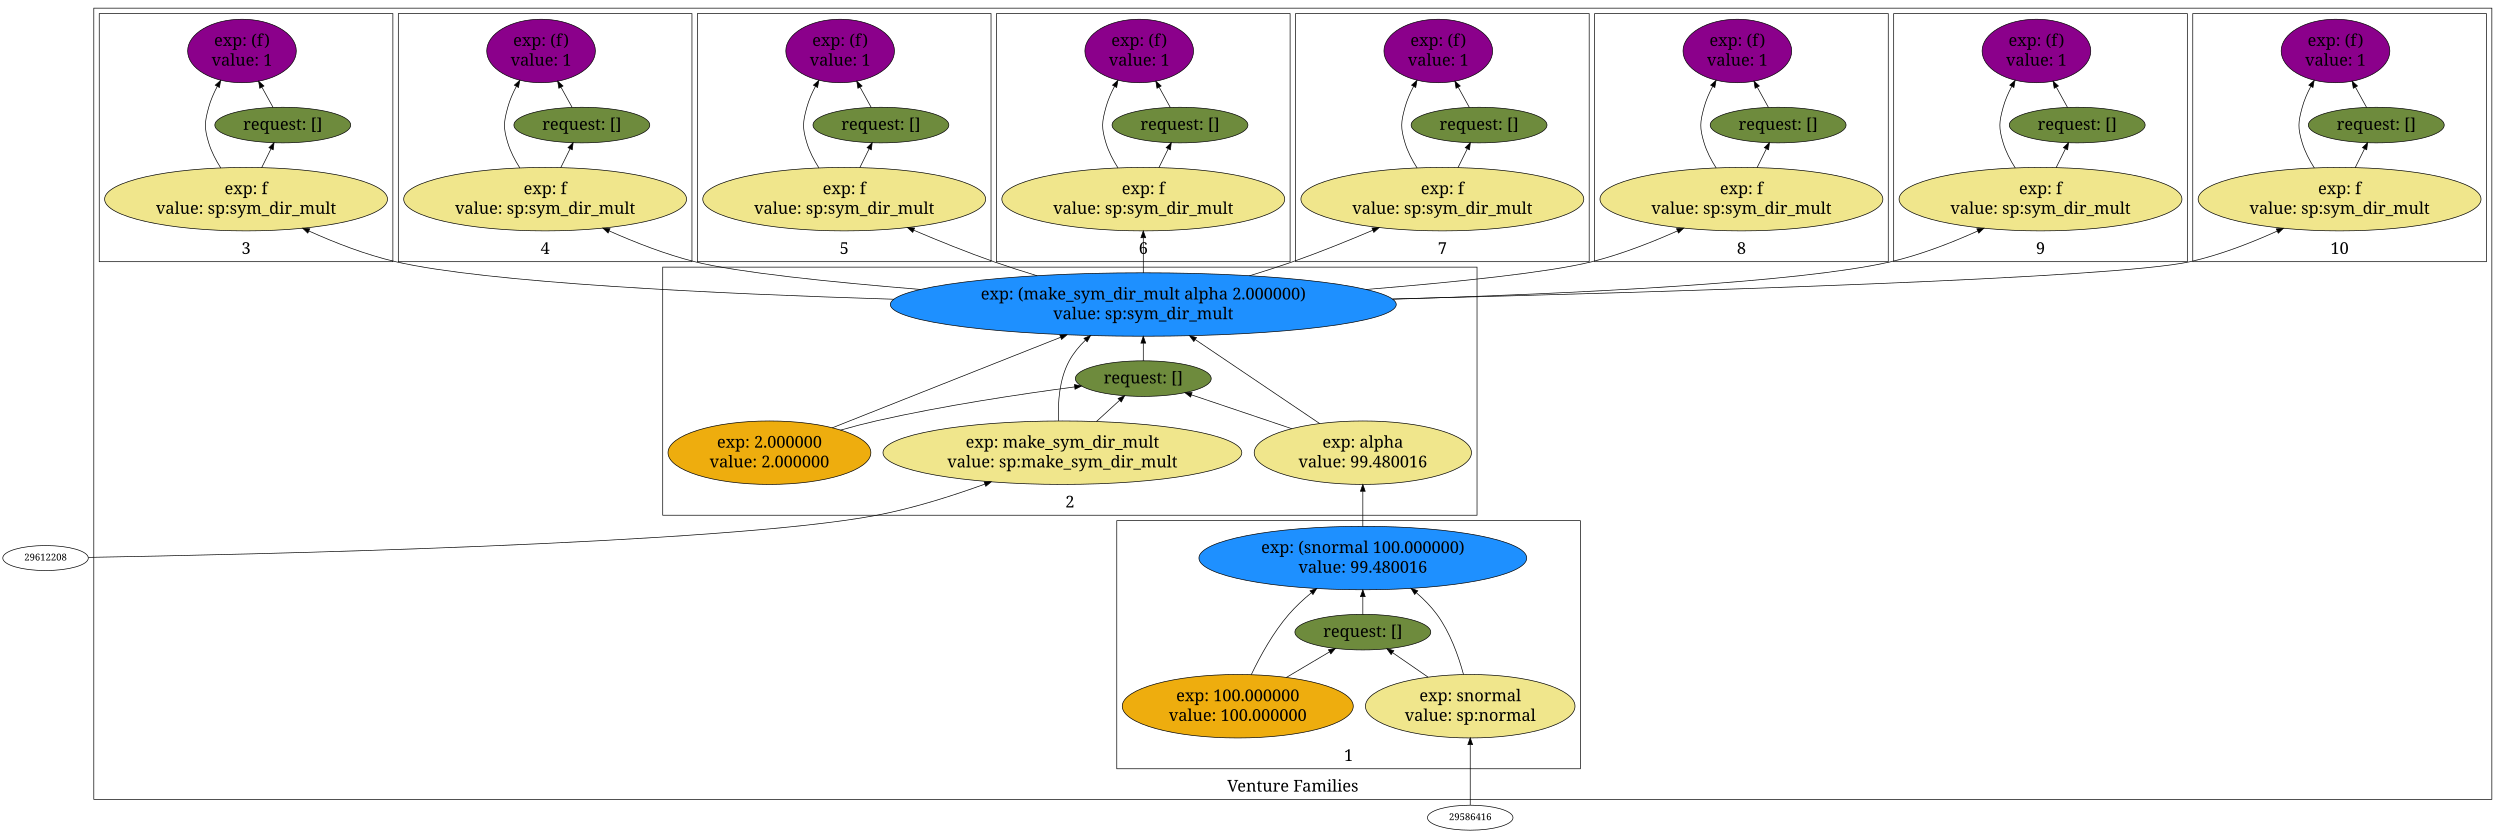
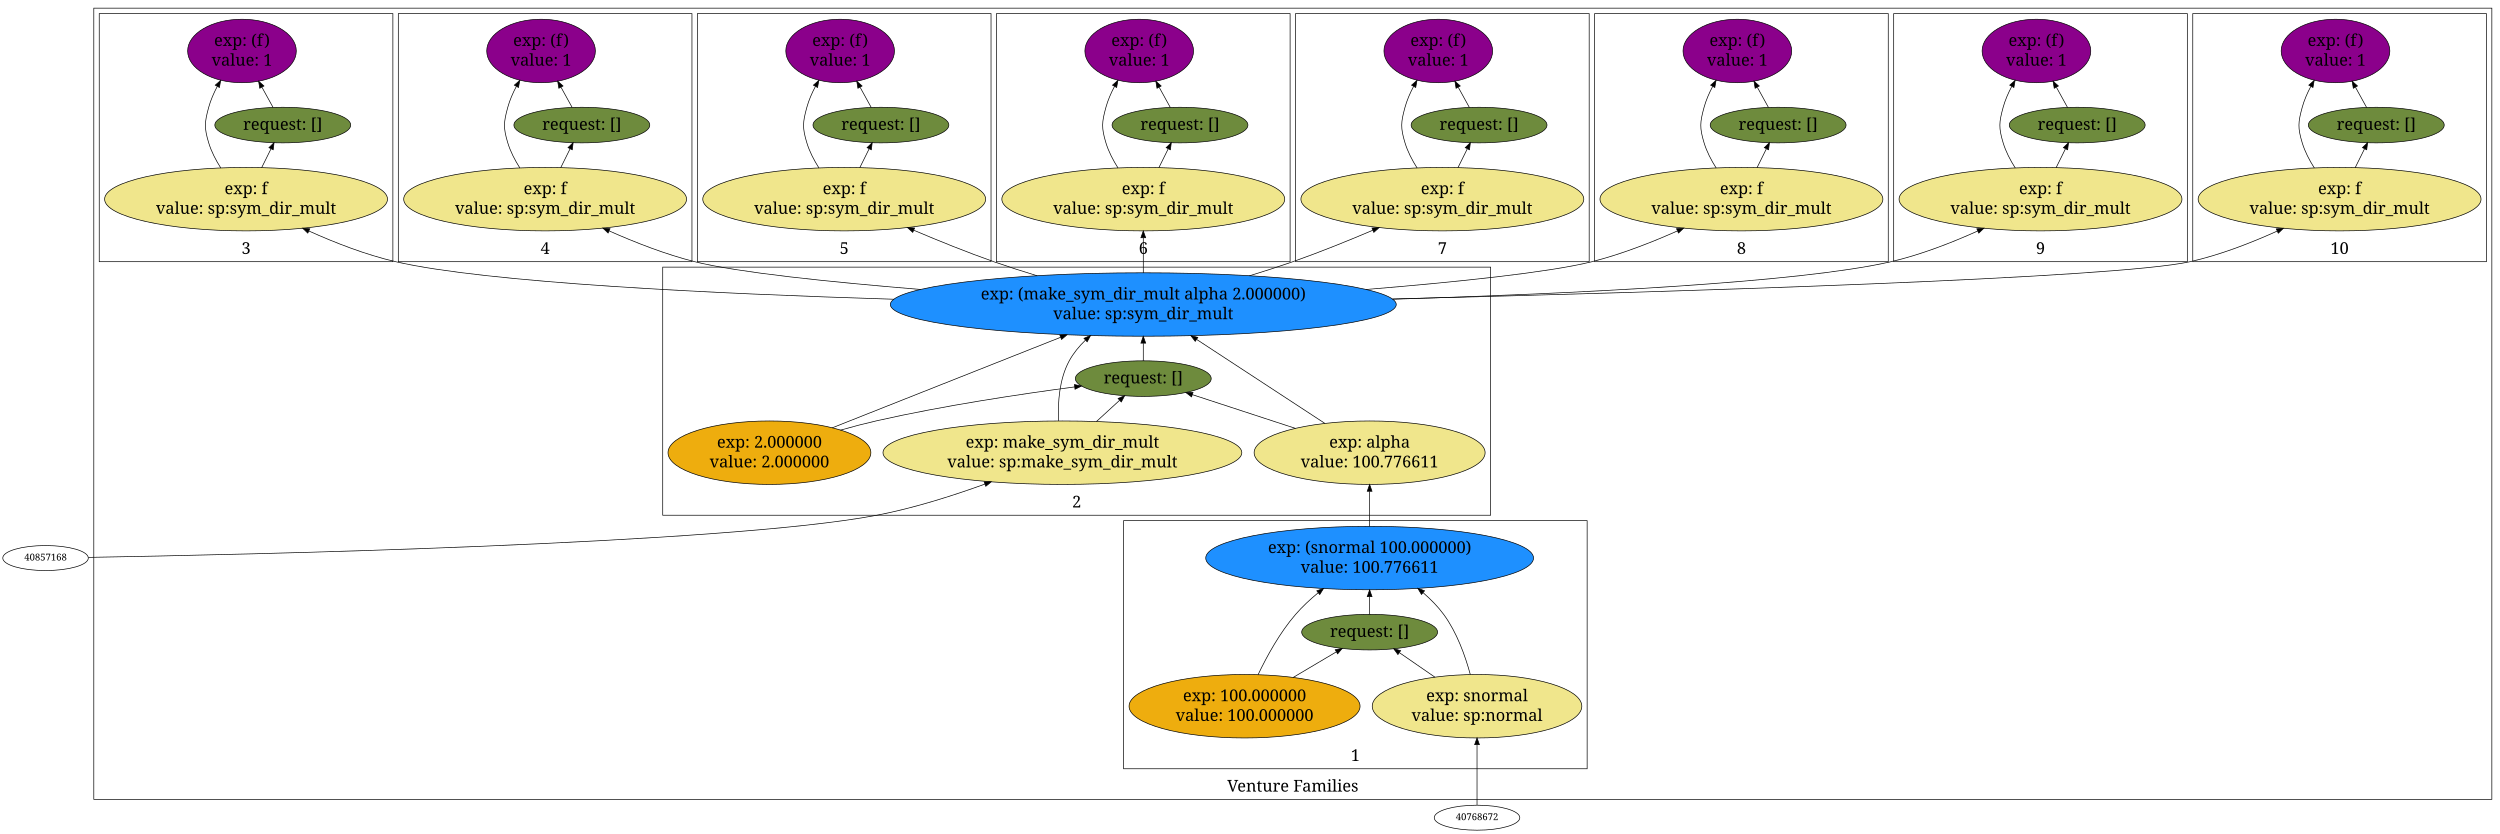
<svg xmlns="http://www.w3.org/2000/svg" width="3678pt" height="1226pt" viewBox="0.00 0.00 3678.00 1226.00">
  <g id="graph1" class="graph" transform="scale(1 1) rotate(0) translate(4 1222)">
    <polygon fill="white" stroke="white" points="-4,5 -4,-1222 3675,-1222 3675,5 -4,5" />
    <g id="graph2" class="cluster">
      <polygon fill="none" stroke="black" points="134,-46 134,-1210 3662,-1210 3662,-46 134,-46" />
      <text text-anchor="middle" x="1898" y="-57.4" font-family="Times Roman,serif" font-size="24.00">Venture Families</text>
    </g>
    <g id="graph3" class="cluster">
-       <polygon fill="none" stroke="black" points="1639,-91 1639,-456 2321,-456 2321,-91 1639,-91" />
-       <text text-anchor="middle" x="1980" y="-102.4" font-family="Times Roman,serif" font-size="24.00">1</text>
+       <polygon fill="none" stroke="black" points="1649,-91 1649,-456 2331,-456 2331,-91 1649,-91" />
+       <text text-anchor="middle" x="1990" y="-102.4" font-family="Times Roman,serif" font-size="24.00">1</text>
    </g>
    <g id="graph4" class="cluster">
-       <polygon fill="none" stroke="black" points="971,-464 971,-829 2169,-829 2169,-464 971,-464" />
-       <text text-anchor="middle" x="1570" y="-475.4" font-family="Times Roman,serif" font-size="24.00">2</text>
+       <polygon fill="none" stroke="black" points="971,-464 971,-829 2189,-829 2189,-464 971,-464" />
+       <text text-anchor="middle" x="1580" y="-475.4" font-family="Times Roman,serif" font-size="24.00">2</text>
    </g>
    <g id="graph5" class="cluster">
      <polygon fill="none" stroke="black" points="142,-837 142,-1202 574,-1202 574,-837 142,-837" />
      <text text-anchor="middle" x="358" y="-848.4" font-family="Times Roman,serif" font-size="24.00">3</text>
    </g>
    <g id="graph6" class="cluster">
      <polygon fill="none" stroke="black" points="582,-837 582,-1202 1014,-1202 1014,-837 582,-837" />
      <text text-anchor="middle" x="798" y="-848.4" font-family="Times Roman,serif" font-size="24.00">4</text>
    </g>
    <g id="graph7" class="cluster">
      <polygon fill="none" stroke="black" points="1022,-837 1022,-1202 1454,-1202 1454,-837 1022,-837" />
      <text text-anchor="middle" x="1238" y="-848.4" font-family="Times Roman,serif" font-size="24.00">5</text>
    </g>
    <g id="graph8" class="cluster">
      <polygon fill="none" stroke="black" points="1462,-837 1462,-1202 1894,-1202 1894,-837 1462,-837" />
      <text text-anchor="middle" x="1678" y="-848.4" font-family="Times Roman,serif" font-size="24.00">6</text>
    </g>
    <g id="graph9" class="cluster">
      <polygon fill="none" stroke="black" points="1902,-837 1902,-1202 2334,-1202 2334,-837 1902,-837" />
      <text text-anchor="middle" x="2118" y="-848.4" font-family="Times Roman,serif" font-size="24.00">7</text>
    </g>
    <g id="graph10" class="cluster">
      <polygon fill="none" stroke="black" points="2342,-837 2342,-1202 2774,-1202 2774,-837 2342,-837" />
      <text text-anchor="middle" x="2558" y="-848.4" font-family="Times Roman,serif" font-size="24.00">8</text>
    </g>
    <g id="graph11" class="cluster">
      <polygon fill="none" stroke="black" points="2782,-837 2782,-1202 3214,-1202 3214,-837 2782,-837" />
      <text text-anchor="middle" x="2998" y="-848.4" font-family="Times Roman,serif" font-size="24.00">9</text>
    </g>
    <g id="graph12" class="cluster">
      <polygon fill="none" stroke="black" points="3222,-837 3222,-1202 3654,-1202 3654,-837 3222,-837" />
      <text text-anchor="middle" x="3438" y="-848.4" font-family="Times Roman,serif" font-size="24.00">10</text>
    </g>
    <g id="node3" class="node">
-       <ellipse fill="dodgerblue" stroke="black" cx="2001" cy="-401" rx="241.123" ry="46.669" />
-       <text text-anchor="middle" x="2001" y="-408.4" font-family="Times Roman,serif" font-size="24.00">exp: (snormal 100.000000)</text>
-       <text text-anchor="middle" x="2001" y="-379.4" font-family="Times Roman,serif" font-size="24.00">value: 99.480016</text>
+       <ellipse fill="dodgerblue" stroke="black" cx="2011" cy="-401" rx="241.123" ry="46.669" />
+       <text text-anchor="middle" x="2011" y="-408.4" font-family="Times Roman,serif" font-size="24.00">exp: (snormal 100.000000)</text>
+       <text text-anchor="middle" x="2011" y="-379.4" font-family="Times Roman,serif" font-size="24.00">value: 100.776611</text>
    </g>
    <g id="node11" class="node">
-       <ellipse fill="khaki" stroke="black" cx="2001" cy="-556" rx="159.806" ry="46.669" />
-       <text text-anchor="middle" x="2001" y="-563.4" font-family="Times Roman,serif" font-size="24.00">exp: alpha</text>
-       <text text-anchor="middle" x="2001" y="-534.4" font-family="Times Roman,serif" font-size="24.00">value: 99.480016</text>
-     </g>
-     <g id="edge91" class="edge">
-       <path fill="none" stroke="black" d="M2001,-447.505C2001,-463.677 2001,-482.005 2001,-498.933" />
-       <polygon fill="black" stroke="black" points="1997.5,-499.26 2001,-509.26 2004.5,-499.26 1997.5,-499.26" />
+       <ellipse fill="khaki" stroke="black" cx="2011" cy="-556" rx="169.913" ry="46.669" />
+       <text text-anchor="middle" x="2011" y="-563.4" font-family="Times Roman,serif" font-size="24.00">exp: alpha</text>
+       <text text-anchor="middle" x="2011" y="-534.4" font-family="Times Roman,serif" font-size="24.00">value: 100.776611</text>
+     </g>
+     <g id="edge31" class="edge">
+       <path fill="none" stroke="black" d="M2011,-447.505C2011,-463.677 2011,-482.005 2011,-498.933" />
+       <polygon fill="black" stroke="black" points="2007.5,-499.26 2011,-509.26 2014.5,-499.26 2007.5,-499.26" />
    </g>
    <g id="node4" class="node">
-       <ellipse fill="#6e8b3d" stroke="black" cx="2001" cy="-292" rx="99.91" ry="26.163" />
-       <text text-anchor="middle" x="2001" y="-284.9" font-family="Times Roman,serif" font-size="24.00">request: []</text>
-     </g>
-     <g id="edge31" class="edge">
-       <path fill="none" stroke="black" d="M2001,-318.108C2001,-325.979 2001,-334.946 2001,-344.005" />
-       <polygon fill="black" stroke="black" points="1997.5,-344.218 2001,-354.218 2004.5,-344.218 1997.5,-344.218" />
+       <ellipse fill="#6e8b3d" stroke="black" cx="2011" cy="-292" rx="99.91" ry="26.163" />
+       <text text-anchor="middle" x="2011" y="-284.9" font-family="Times Roman,serif" font-size="24.00">request: []</text>
+     </g>
+     <g id="edge105" class="edge">
+       <path fill="none" stroke="black" d="M2011,-318.108C2011,-325.979 2011,-334.946 2011,-344.005" />
+       <polygon fill="black" stroke="black" points="2007.5,-344.218 2011,-354.218 2014.5,-344.218 2007.5,-344.218" />
    </g>
    <g id="node5" class="node">
-       <ellipse fill="khaki" stroke="black" cx="2159" cy="-183" rx="154.149" ry="46.669" />
-       <text text-anchor="middle" x="2159" y="-190.4" font-family="Times Roman,serif" font-size="24.00">exp: snormal</text>
-       <text text-anchor="middle" x="2159" y="-161.4" font-family="Times Roman,serif" font-size="24.00">value: sp:normal</text>
-     </g>
-     <g id="edge21" class="edge">
-       <path fill="none" stroke="black" d="M2149.12,-229.623C2141.63,-257.217 2129.28,-291.787 2110,-318 2101.47,-329.599 2090.88,-340.353 2079.68,-350.014" />
-       <polygon fill="black" stroke="black" points="2077.3,-347.44 2071.85,-356.524 2081.78,-352.823 2077.3,-347.44" />
-     </g>
-     <g id="edge23" class="edge">
-       <path fill="none" stroke="black" d="M2097.01,-225.767C2079.65,-237.744 2061.14,-250.514 2045.05,-261.614" />
-       <polygon fill="black" stroke="black" points="2042.62,-259.033 2036.38,-267.592 2046.6,-264.795 2042.62,-259.033" />
+       <ellipse fill="khaki" stroke="black" cx="2169" cy="-183" rx="154.149" ry="46.669" />
+       <text text-anchor="middle" x="2169" y="-190.4" font-family="Times Roman,serif" font-size="24.00">exp: snormal</text>
+       <text text-anchor="middle" x="2169" y="-161.4" font-family="Times Roman,serif" font-size="24.00">value: sp:normal</text>
+     </g>
+     <g id="edge95" class="edge">
+       <path fill="none" stroke="black" d="M2159.12,-229.623C2151.63,-257.217 2139.28,-291.787 2120,-318 2111.47,-329.599 2100.88,-340.353 2089.68,-350.014" />
+       <polygon fill="black" stroke="black" points="2087.3,-347.44 2081.85,-356.524 2091.78,-352.823 2087.3,-347.44" />
+     </g>
+     <g id="edge97" class="edge">
+       <path fill="none" stroke="black" d="M2107.01,-225.767C2089.65,-237.744 2071.14,-250.514 2055.05,-261.614" />
+       <polygon fill="black" stroke="black" points="2052.62,-259.033 2046.38,-267.592 2056.6,-264.795 2052.62,-259.033" />
    </g>
    <g id="node6" class="node">
-       <ellipse fill="#eead0e" stroke="black" cx="1817" cy="-183" rx="169.913" ry="46.669" />
-       <text text-anchor="middle" x="1817" y="-190.4" font-family="Times Roman,serif" font-size="24.00">exp: 100.000000</text>
-       <text text-anchor="middle" x="1817" y="-161.4" font-family="Times Roman,serif" font-size="24.00">value: 100.000000</text>
-     </g>
-     <g id="edge27" class="edge">
-       <path fill="none" stroke="black" d="M1836.89,-229.45C1850.06,-256.982 1869.1,-291.547 1892,-318 1901.83,-329.359 1913.45,-340.165 1925.37,-350" />
-       <polygon fill="black" stroke="black" points="1923.25,-352.783 1933.23,-356.319 1927.63,-347.326 1923.25,-352.783" />
-     </g>
-     <g id="edge29" class="edge">
-       <path fill="none" stroke="black" d="M1888.4,-225.298C1909.69,-237.909 1932.53,-251.438 1952.03,-262.993" />
-       <polygon fill="black" stroke="black" points="1950.36,-266.067 1960.74,-268.153 1953.92,-260.045 1950.36,-266.067" />
+       <ellipse fill="#eead0e" stroke="black" cx="1827" cy="-183" rx="169.913" ry="46.669" />
+       <text text-anchor="middle" x="1827" y="-190.4" font-family="Times Roman,serif" font-size="24.00">exp: 100.000000</text>
+       <text text-anchor="middle" x="1827" y="-161.4" font-family="Times Roman,serif" font-size="24.00">value: 100.000000</text>
+     </g>
+     <g id="edge101" class="edge">
+       <path fill="none" stroke="black" d="M1846.89,-229.45C1860.06,-256.982 1879.1,-291.547 1902,-318 1911.83,-329.359 1923.45,-340.165 1935.37,-350" />
+       <polygon fill="black" stroke="black" points="1933.25,-352.783 1943.23,-356.319 1937.63,-347.326 1933.25,-352.783" />
+     </g>
+     <g id="edge103" class="edge">
+       <path fill="none" stroke="black" d="M1898.4,-225.298C1919.69,-237.909 1942.53,-251.438 1962.03,-262.993" />
+       <polygon fill="black" stroke="black" points="1960.36,-266.067 1970.74,-268.153 1963.92,-260.045 1960.36,-266.067" />
    </g>
    <g id="node8" class="node">
      <ellipse fill="dodgerblue" stroke="black" cx="1678" cy="-774" rx="372.145" ry="46.669" />
      <text text-anchor="middle" x="1678" y="-781.4" font-family="Times Roman,serif" font-size="24.00">exp: (make_sym_dir_mult alpha 2.000000)</text>
      <text text-anchor="middle" x="1678" y="-752.4" font-family="Times Roman,serif" font-size="24.00">value: sp:sym_dir_mult</text>
    </g>
    <g id="node16" class="node">
      <ellipse fill="khaki" stroke="black" cx="358" cy="-929" rx="208.096" ry="46.669" />
      <text text-anchor="middle" x="358" y="-936.4" font-family="Times Roman,serif" font-size="24.00">exp: f</text>
      <text text-anchor="middle" x="358" y="-907.4" font-family="Times Roman,serif" font-size="24.00">value: sp:sym_dir_mult</text>
    </g>
-     <g id="edge53" class="edge">
+     <g id="edge43" class="edge">
      <path fill="none" stroke="black" d="M1311.09,-781.748C1046.35,-789.847 712.786,-805.917 578,-837 534.584,-847.012 488.791,-864.866 450.292,-882.198" />
      <polygon fill="black" stroke="black" points="448.826,-879.02 441.178,-886.352 451.729,-885.389 448.826,-879.02" />
    </g>
    <g id="node20" class="node">
      <ellipse fill="khaki" stroke="black" cx="798" cy="-929" rx="208.096" ry="46.669" />
      <text text-anchor="middle" x="798" y="-936.4" font-family="Times Roman,serif" font-size="24.00">exp: f</text>
      <text text-anchor="middle" x="798" y="-907.4" font-family="Times Roman,serif" font-size="24.00">value: sp:sym_dir_mult</text>
    </g>
-     <g id="edge61" class="edge">
+     <g id="edge17" class="edge">
      <path fill="none" stroke="black" d="M1350.62,-796.101C1217.97,-806.964 1081.29,-821.134 1018,-837 975.52,-847.649 930.581,-865.207 892.47,-882.145" />
      <polygon fill="black" stroke="black" points="890.618,-879.14 882.934,-886.433 893.489,-885.524 890.618,-879.14" />
    </g>
    <g id="node24" class="node">
      <ellipse fill="khaki" stroke="black" cx="1238" cy="-929" rx="208.096" ry="46.669" />
      <text text-anchor="middle" x="1238" y="-936.4" font-family="Times Roman,serif" font-size="24.00">exp: f</text>
      <text text-anchor="middle" x="1238" y="-907.4" font-family="Times Roman,serif" font-size="24.00">value: sp:sym_dir_mult</text>
    </g>
-     <g id="edge37" class="edge">
+     <g id="edge51" class="edge">
      <path fill="none" stroke="black" d="M1521.94,-816.234C1500.33,-822.794 1478.52,-829.797 1458,-837 1419.02,-850.68 1377,-867.674 1340.23,-883.321" />
      <polygon fill="black" stroke="black" points="1338.82,-880.117 1331,-887.267 1341.57,-886.554 1338.82,-880.117" />
    </g>
    <g id="node28" class="node">
      <ellipse fill="khaki" stroke="black" cx="1678" cy="-929" rx="208.096" ry="46.669" />
      <text text-anchor="middle" x="1678" y="-936.4" font-family="Times Roman,serif" font-size="24.00">exp: f</text>
      <text text-anchor="middle" x="1678" y="-907.4" font-family="Times Roman,serif" font-size="24.00">value: sp:sym_dir_mult</text>
    </g>
-     <g id="edge69" class="edge">
+     <g id="edge59" class="edge">
      <path fill="none" stroke="black" d="M1678,-820.505C1678,-836.677 1678,-855.005 1678,-871.933" />
      <polygon fill="black" stroke="black" points="1674.5,-872.26 1678,-882.26 1681.5,-872.26 1674.5,-872.26" />
    </g>
    <g id="node32" class="node">
      <ellipse fill="khaki" stroke="black" cx="2118" cy="-929" rx="208.096" ry="46.669" />
      <text text-anchor="middle" x="2118" y="-936.4" font-family="Times Roman,serif" font-size="24.00">exp: f</text>
      <text text-anchor="middle" x="2118" y="-907.4" font-family="Times Roman,serif" font-size="24.00">value: sp:sym_dir_mult</text>
    </g>
-     <g id="edge77" class="edge">
+     <g id="edge67" class="edge">
      <path fill="none" stroke="black" d="M1834.06,-816.234C1855.67,-822.794 1877.48,-829.797 1898,-837 1936.98,-850.68 1979,-867.674 2015.77,-883.321" />
      <polygon fill="black" stroke="black" points="2014.43,-886.554 2025,-887.267 2017.18,-880.117 2014.43,-886.554" />
    </g>
    <g id="node36" class="node">
      <ellipse fill="khaki" stroke="black" cx="2558" cy="-929" rx="208.096" ry="46.669" />
      <text text-anchor="middle" x="2558" y="-936.4" font-family="Times Roman,serif" font-size="24.00">exp: f</text>
      <text text-anchor="middle" x="2558" y="-907.4" font-family="Times Roman,serif" font-size="24.00">value: sp:sym_dir_mult</text>
    </g>
-     <g id="edge103" class="edge">
+     <g id="edge83" class="edge">
      <path fill="none" stroke="black" d="M2005.38,-796.101C2138.03,-806.964 2274.71,-821.134 2338,-837 2380.48,-847.649 2425.42,-865.207 2463.53,-882.145" />
      <polygon fill="black" stroke="black" points="2462.51,-885.524 2473.07,-886.433 2465.38,-879.14 2462.51,-885.524" />
    </g>
    <g id="node40" class="node">
      <ellipse fill="khaki" stroke="black" cx="2998" cy="-929" rx="208.096" ry="46.669" />
      <text text-anchor="middle" x="2998" y="-936.4" font-family="Times Roman,serif" font-size="24.00">exp: f</text>
      <text text-anchor="middle" x="2998" y="-907.4" font-family="Times Roman,serif" font-size="24.00">value: sp:sym_dir_mult</text>
    </g>
-     <g id="edge45" class="edge">
+     <g id="edge91" class="edge">
      <path fill="none" stroke="black" d="M2044.91,-781.748C2309.65,-789.847 2643.21,-805.917 2778,-837 2821.42,-847.012 2867.21,-864.866 2905.71,-882.198" />
      <polygon fill="black" stroke="black" points="2904.27,-885.389 2914.82,-886.352 2907.17,-879.02 2904.27,-885.389" />
    </g>
    <g id="node44" class="node">
      <ellipse fill="khaki" stroke="black" cx="3438" cy="-929" rx="208.096" ry="46.669" />
      <text text-anchor="middle" x="3438" y="-936.4" font-family="Times Roman,serif" font-size="24.00">exp: f</text>
      <text text-anchor="middle" x="3438" y="-907.4" font-family="Times Roman,serif" font-size="24.00">value: sp:sym_dir_mult</text>
    </g>
-     <g id="edge17" class="edge">
+     <g id="edge75" class="edge">
      <path fill="none" stroke="black" d="M2044.57,-782.196C2463.83,-792.642 3106.94,-812.341 3218,-837 3261.68,-846.699 3307.7,-864.608 3346.29,-882.065" />
      <polygon fill="black" stroke="black" points="3344.87,-885.266 3355.42,-886.25 3347.79,-878.902 3344.87,-885.266" />
    </g>
    <g id="node9" class="node">
      <ellipse fill="#6e8b3d" stroke="black" cx="1678" cy="-665" rx="99.91" ry="26.163" />
      <text text-anchor="middle" x="1678" y="-657.9" font-family="Times Roman,serif" font-size="24.00">request: []</text>
    </g>
-     <g id="edge97" class="edge">
+     <g id="edge37" class="edge">
      <path fill="none" stroke="black" d="M1678,-691.108C1678,-698.979 1678,-707.946 1678,-717.005" />
      <polygon fill="black" stroke="black" points="1674.5,-717.218 1678,-727.218 1681.5,-717.218 1674.5,-717.218" />
    </g>
    <g id="node10" class="node">
      <ellipse fill="khaki" stroke="black" cx="1559" cy="-556" rx="263.958" ry="46.669" />
      <text text-anchor="middle" x="1559" y="-563.4" font-family="Times Roman,serif" font-size="24.00">exp: make_sym_dir_mult</text>
      <text text-anchor="middle" x="1559" y="-534.4" font-family="Times Roman,serif" font-size="24.00">value: sp:make_sym_dir_mult</text>
    </g>
-     <g id="edge81" class="edge">
+     <g id="edge21" class="edge">
      <path fill="none" stroke="black" d="M1553.28,-602.716C1552.1,-630.015 1554.49,-664.247 1569,-691 1575.14,-702.33 1583.57,-712.582 1593.04,-721.705" />
      <polygon fill="black" stroke="black" points="1590.71,-724.318 1600.46,-728.46 1595.42,-719.141 1590.71,-724.318" />
    </g>
-     <g id="edge83" class="edge">
+     <g id="edge23" class="edge">
      <path fill="none" stroke="black" d="M1609.12,-601.91C1620.57,-612.397 1632.5,-623.32 1643.14,-633.071" />
      <polygon fill="black" stroke="black" points="1640.9,-635.768 1650.64,-639.942 1645.63,-630.606 1640.9,-635.768" />
    </g>
-     <g id="edge87" class="edge">
-       <path fill="none" stroke="black" d="M1937.57,-598.81C1885.06,-634.252 1810.28,-684.721 1754.46,-722.393" />
-       <polygon fill="black" stroke="black" points="1752.35,-719.594 1746.02,-728.09 1756.27,-725.396 1752.35,-719.594" />
-     </g>
-     <g id="edge89" class="edge">
-       <path fill="none" stroke="black" d="M1896.58,-591.239C1848.26,-607.545 1792.11,-626.493 1748.82,-641.1" />
-       <polygon fill="black" stroke="black" points="1747.59,-637.823 1739.23,-644.337 1749.82,-644.456 1747.59,-637.823" />
+     <g id="edge27" class="edge">
+       <path fill="none" stroke="black" d="M1945.21,-599.07C1891.03,-634.537 1814.07,-684.921 1756.64,-722.515" />
+       <polygon fill="black" stroke="black" points="1754.41,-719.794 1747.96,-728.199 1758.25,-725.65 1754.41,-719.794" />
+     </g>
+     <g id="edge29" class="edge">
+       <path fill="none" stroke="black" d="M1901.96,-591.691C1852.13,-608.003 1794.47,-626.877 1750.13,-641.389" />
+       <polygon fill="black" stroke="black" points="1749.01,-638.073 1740.6,-644.51 1751.19,-644.725 1749.01,-638.073" />
    </g>
    <g id="node12" class="node">
      <ellipse fill="#eead0e" stroke="black" cx="1128" cy="-556" rx="149.2" ry="46.669" />
      <text text-anchor="middle" x="1128" y="-563.4" font-family="Times Roman,serif" font-size="24.00">exp: 2.000000</text>
      <text text-anchor="middle" x="1128" y="-534.4" font-family="Times Roman,serif" font-size="24.00">value: 2.000000</text>
    </g>
-     <g id="edge93" class="edge">
+     <g id="edge33" class="edge">
      <path fill="none" stroke="black" d="M1220.37,-592.611C1312.64,-629.187 1454.99,-685.608 1556.41,-725.806" />
      <polygon fill="black" stroke="black" points="1555.2,-729.091 1565.79,-729.522 1557.78,-722.584 1555.2,-729.091" />
    </g>
-     <g id="edge95" class="edge">
+     <g id="edge35" class="edge">
      <path fill="none" stroke="black" d="M1232.45,-589.184C1250.21,-594.219 1268.56,-599.044 1286,-603 1383.95,-625.212 1497.44,-642.23 1577.03,-652.768" />
      <polygon fill="black" stroke="black" points="1576.68,-656.252 1587.05,-654.084 1577.59,-649.312 1576.68,-656.252" />
    </g>
    <g id="node14" class="node">
      <ellipse fill="#8b008b" stroke="black" cx="352" cy="-1147" rx="79.903" ry="46.669" />
      <text text-anchor="middle" x="352" y="-1154.4" font-family="Times Roman,serif" font-size="24.00">exp: (f)</text>
      <text text-anchor="middle" x="352" y="-1125.4" font-family="Times Roman,serif" font-size="24.00">value: 1</text>
    </g>
    <g id="node15" class="node">
      <ellipse fill="#6e8b3d" stroke="black" cx="412" cy="-1038" rx="99.91" ry="26.163" />
      <text text-anchor="middle" x="412" y="-1030.9" font-family="Times Roman,serif" font-size="24.00">request: []</text>
    </g>
-     <g id="edge55" class="edge">
+     <g id="edge45" class="edge">
      <path fill="none" stroke="black" d="M397.781,-1063.83C392.849,-1072.79 387.122,-1083.19 381.423,-1093.55" />
      <polygon fill="black" stroke="black" points="378.198,-1092.15 376.442,-1102.6 384.331,-1095.52 378.198,-1092.15" />
    </g>
-     <g id="edge49" class="edge">
+     <g id="edge39" class="edge">
      <path fill="none" stroke="black" d="M320.847,-974.855C313.514,-986.341 306.889,-999.09 303,-1012 296.334,-1034.13 296.91,-1041.71 303,-1064 305.869,-1074.5 310.447,-1085.03 315.678,-1094.89" />
      <polygon fill="black" stroke="black" points="312.694,-1096.73 320.635,-1103.74 318.8,-1093.31 312.694,-1096.73" />
    </g>
-     <g id="edge51" class="edge">
+     <g id="edge41" class="edge">
      <path fill="none" stroke="black" d="M380.901,-975.226C385.503,-984.515 390.267,-994.133 394.643,-1002.96" />
      <polygon fill="black" stroke="black" points="391.637,-1004.78 399.212,-1012.19 397.909,-1001.67 391.637,-1004.78" />
    </g>
    <g id="node18" class="node">
      <ellipse fill="#8b008b" stroke="black" cx="792" cy="-1147" rx="79.903" ry="46.669" />
      <text text-anchor="middle" x="792" y="-1154.4" font-family="Times Roman,serif" font-size="24.00">exp: (f)</text>
      <text text-anchor="middle" x="792" y="-1125.4" font-family="Times Roman,serif" font-size="24.00">value: 1</text>
    </g>
    <g id="node19" class="node">
      <ellipse fill="#6e8b3d" stroke="black" cx="852" cy="-1038" rx="99.91" ry="26.163" />
      <text text-anchor="middle" x="852" y="-1030.9" font-family="Times Roman,serif" font-size="24.00">request: []</text>
    </g>
-     <g id="edge63" class="edge">
+     <g id="edge19" class="edge">
      <path fill="none" stroke="black" d="M837.781,-1063.83C832.849,-1072.79 827.122,-1083.19 821.423,-1093.55" />
      <polygon fill="black" stroke="black" points="818.198,-1092.15 816.442,-1102.6 824.331,-1095.52 818.198,-1092.15" />
    </g>
-     <g id="edge57" class="edge">
+     <g id="edge13" class="edge">
      <path fill="none" stroke="black" d="M760.847,-974.855C753.514,-986.341 746.889,-999.09 743,-1012 736.334,-1034.13 736.91,-1041.71 743,-1064 745.869,-1074.5 750.447,-1085.03 755.678,-1094.89" />
      <polygon fill="black" stroke="black" points="752.694,-1096.73 760.635,-1103.74 758.8,-1093.31 752.694,-1096.73" />
    </g>
-     <g id="edge59" class="edge">
+     <g id="edge15" class="edge">
      <path fill="none" stroke="black" d="M820.901,-975.226C825.503,-984.515 830.267,-994.133 834.643,-1002.96" />
      <polygon fill="black" stroke="black" points="831.637,-1004.78 839.212,-1012.19 837.909,-1001.67 831.637,-1004.78" />
    </g>
    <g id="node22" class="node">
      <ellipse fill="#8b008b" stroke="black" cx="1232" cy="-1147" rx="79.903" ry="46.669" />
      <text text-anchor="middle" x="1232" y="-1154.4" font-family="Times Roman,serif" font-size="24.00">exp: (f)</text>
      <text text-anchor="middle" x="1232" y="-1125.4" font-family="Times Roman,serif" font-size="24.00">value: 1</text>
    </g>
    <g id="node23" class="node">
      <ellipse fill="#6e8b3d" stroke="black" cx="1292" cy="-1038" rx="99.91" ry="26.163" />
      <text text-anchor="middle" x="1292" y="-1030.9" font-family="Times Roman,serif" font-size="24.00">request: []</text>
    </g>
-     <g id="edge39" class="edge">
+     <g id="edge53" class="edge">
      <path fill="none" stroke="black" d="M1277.78,-1063.83C1272.85,-1072.79 1267.12,-1083.19 1261.42,-1093.55" />
      <polygon fill="black" stroke="black" points="1258.2,-1092.15 1256.44,-1102.6 1264.33,-1095.52 1258.2,-1092.15" />
    </g>
-     <g id="edge33" class="edge">
+     <g id="edge47" class="edge">
      <path fill="none" stroke="black" d="M1200.85,-974.855C1193.51,-986.341 1186.89,-999.09 1183,-1012 1176.33,-1034.13 1176.91,-1041.71 1183,-1064 1185.87,-1074.5 1190.45,-1085.03 1195.68,-1094.89" />
      <polygon fill="black" stroke="black" points="1192.69,-1096.73 1200.64,-1103.74 1198.8,-1093.31 1192.69,-1096.73" />
    </g>
-     <g id="edge35" class="edge">
+     <g id="edge49" class="edge">
      <path fill="none" stroke="black" d="M1260.9,-975.226C1265.5,-984.515 1270.27,-994.133 1274.64,-1002.96" />
      <polygon fill="black" stroke="black" points="1271.64,-1004.78 1279.21,-1012.19 1277.91,-1001.67 1271.64,-1004.78" />
    </g>
    <g id="node26" class="node">
      <ellipse fill="#8b008b" stroke="black" cx="1672" cy="-1147" rx="79.903" ry="46.669" />
      <text text-anchor="middle" x="1672" y="-1154.4" font-family="Times Roman,serif" font-size="24.00">exp: (f)</text>
      <text text-anchor="middle" x="1672" y="-1125.4" font-family="Times Roman,serif" font-size="24.00">value: 1</text>
    </g>
    <g id="node27" class="node">
      <ellipse fill="#6e8b3d" stroke="black" cx="1732" cy="-1038" rx="99.91" ry="26.163" />
      <text text-anchor="middle" x="1732" y="-1030.9" font-family="Times Roman,serif" font-size="24.00">request: []</text>
    </g>
-     <g id="edge71" class="edge">
+     <g id="edge61" class="edge">
      <path fill="none" stroke="black" d="M1717.78,-1063.83C1712.85,-1072.79 1707.12,-1083.19 1701.42,-1093.55" />
      <polygon fill="black" stroke="black" points="1698.2,-1092.15 1696.44,-1102.6 1704.33,-1095.52 1698.2,-1092.15" />
    </g>
-     <g id="edge65" class="edge">
+     <g id="edge55" class="edge">
      <path fill="none" stroke="black" d="M1640.85,-974.855C1633.51,-986.341 1626.89,-999.09 1623,-1012 1616.33,-1034.13 1616.91,-1041.71 1623,-1064 1625.87,-1074.5 1630.45,-1085.03 1635.68,-1094.89" />
      <polygon fill="black" stroke="black" points="1632.69,-1096.73 1640.64,-1103.74 1638.8,-1093.31 1632.69,-1096.73" />
    </g>
-     <g id="edge67" class="edge">
+     <g id="edge57" class="edge">
      <path fill="none" stroke="black" d="M1700.9,-975.226C1705.5,-984.515 1710.27,-994.133 1714.64,-1002.96" />
      <polygon fill="black" stroke="black" points="1711.64,-1004.78 1719.21,-1012.19 1717.91,-1001.67 1711.64,-1004.78" />
    </g>
    <g id="node30" class="node">
      <ellipse fill="#8b008b" stroke="black" cx="2112" cy="-1147" rx="79.903" ry="46.669" />
      <text text-anchor="middle" x="2112" y="-1154.4" font-family="Times Roman,serif" font-size="24.00">exp: (f)</text>
      <text text-anchor="middle" x="2112" y="-1125.4" font-family="Times Roman,serif" font-size="24.00">value: 1</text>
    </g>
    <g id="node31" class="node">
      <ellipse fill="#6e8b3d" stroke="black" cx="2172" cy="-1038" rx="99.91" ry="26.163" />
      <text text-anchor="middle" x="2172" y="-1030.9" font-family="Times Roman,serif" font-size="24.00">request: []</text>
    </g>
-     <g id="edge79" class="edge">
+     <g id="edge69" class="edge">
      <path fill="none" stroke="black" d="M2157.78,-1063.83C2152.85,-1072.79 2147.12,-1083.19 2141.42,-1093.55" />
      <polygon fill="black" stroke="black" points="2138.2,-1092.15 2136.44,-1102.6 2144.33,-1095.52 2138.2,-1092.15" />
    </g>
-     <g id="edge73" class="edge">
+     <g id="edge63" class="edge">
      <path fill="none" stroke="black" d="M2080.85,-974.855C2073.51,-986.341 2066.89,-999.09 2063,-1012 2056.33,-1034.13 2056.91,-1041.71 2063,-1064 2065.87,-1074.5 2070.45,-1085.03 2075.68,-1094.89" />
      <polygon fill="black" stroke="black" points="2072.69,-1096.73 2080.64,-1103.74 2078.8,-1093.31 2072.69,-1096.73" />
    </g>
-     <g id="edge75" class="edge">
+     <g id="edge65" class="edge">
      <path fill="none" stroke="black" d="M2140.9,-975.226C2145.5,-984.515 2150.27,-994.133 2154.64,-1002.96" />
      <polygon fill="black" stroke="black" points="2151.64,-1004.78 2159.21,-1012.19 2157.91,-1001.67 2151.64,-1004.78" />
    </g>
    <g id="node34" class="node">
      <ellipse fill="#8b008b" stroke="black" cx="2552" cy="-1147" rx="79.903" ry="46.669" />
      <text text-anchor="middle" x="2552" y="-1154.4" font-family="Times Roman,serif" font-size="24.00">exp: (f)</text>
      <text text-anchor="middle" x="2552" y="-1125.4" font-family="Times Roman,serif" font-size="24.00">value: 1</text>
    </g>
    <g id="node35" class="node">
      <ellipse fill="#6e8b3d" stroke="black" cx="2612" cy="-1038" rx="99.91" ry="26.163" />
      <text text-anchor="middle" x="2612" y="-1030.9" font-family="Times Roman,serif" font-size="24.00">request: []</text>
    </g>
-     <g id="edge105" class="edge">
+     <g id="edge85" class="edge">
      <path fill="none" stroke="black" d="M2597.78,-1063.83C2592.85,-1072.79 2587.12,-1083.19 2581.42,-1093.55" />
      <polygon fill="black" stroke="black" points="2578.2,-1092.15 2576.44,-1102.6 2584.33,-1095.52 2578.2,-1092.15" />
    </g>
-     <g id="edge99" class="edge">
+     <g id="edge79" class="edge">
      <path fill="none" stroke="black" d="M2520.85,-974.855C2513.51,-986.341 2506.89,-999.09 2503,-1012 2496.33,-1034.13 2496.91,-1041.71 2503,-1064 2505.87,-1074.5 2510.45,-1085.03 2515.68,-1094.89" />
      <polygon fill="black" stroke="black" points="2512.69,-1096.73 2520.64,-1103.74 2518.8,-1093.31 2512.69,-1096.73" />
    </g>
-     <g id="edge101" class="edge">
+     <g id="edge81" class="edge">
      <path fill="none" stroke="black" d="M2580.9,-975.226C2585.5,-984.515 2590.27,-994.133 2594.64,-1002.96" />
      <polygon fill="black" stroke="black" points="2591.64,-1004.78 2599.21,-1012.19 2597.91,-1001.67 2591.64,-1004.78" />
    </g>
    <g id="node38" class="node">
      <ellipse fill="#8b008b" stroke="black" cx="2992" cy="-1147" rx="79.903" ry="46.669" />
      <text text-anchor="middle" x="2992" y="-1154.4" font-family="Times Roman,serif" font-size="24.00">exp: (f)</text>
      <text text-anchor="middle" x="2992" y="-1125.4" font-family="Times Roman,serif" font-size="24.00">value: 1</text>
    </g>
    <g id="node39" class="node">
      <ellipse fill="#6e8b3d" stroke="black" cx="3052" cy="-1038" rx="99.91" ry="26.163" />
      <text text-anchor="middle" x="3052" y="-1030.9" font-family="Times Roman,serif" font-size="24.00">request: []</text>
    </g>
-     <g id="edge47" class="edge">
+     <g id="edge93" class="edge">
      <path fill="none" stroke="black" d="M3037.78,-1063.83C3032.85,-1072.79 3027.12,-1083.19 3021.42,-1093.55" />
      <polygon fill="black" stroke="black" points="3018.2,-1092.15 3016.44,-1102.6 3024.33,-1095.52 3018.2,-1092.15" />
    </g>
-     <g id="edge41" class="edge">
+     <g id="edge87" class="edge">
      <path fill="none" stroke="black" d="M2960.85,-974.855C2953.51,-986.341 2946.89,-999.09 2943,-1012 2936.33,-1034.13 2936.91,-1041.71 2943,-1064 2945.87,-1074.5 2950.45,-1085.03 2955.68,-1094.89" />
      <polygon fill="black" stroke="black" points="2952.69,-1096.73 2960.64,-1103.74 2958.8,-1093.31 2952.69,-1096.73" />
    </g>
-     <g id="edge43" class="edge">
+     <g id="edge89" class="edge">
      <path fill="none" stroke="black" d="M3020.9,-975.226C3025.5,-984.515 3030.27,-994.133 3034.64,-1002.96" />
      <polygon fill="black" stroke="black" points="3031.64,-1004.78 3039.21,-1012.19 3037.91,-1001.67 3031.64,-1004.78" />
    </g>
    <g id="node42" class="node">
      <ellipse fill="#8b008b" stroke="black" cx="3432" cy="-1147" rx="79.903" ry="46.669" />
      <text text-anchor="middle" x="3432" y="-1154.4" font-family="Times Roman,serif" font-size="24.00">exp: (f)</text>
      <text text-anchor="middle" x="3432" y="-1125.4" font-family="Times Roman,serif" font-size="24.00">value: 1</text>
    </g>
    <g id="node43" class="node">
      <ellipse fill="#6e8b3d" stroke="black" cx="3492" cy="-1038" rx="99.91" ry="26.163" />
      <text text-anchor="middle" x="3492" y="-1030.9" font-family="Times Roman,serif" font-size="24.00">request: []</text>
    </g>
-     <g id="edge19" class="edge">
+     <g id="edge77" class="edge">
      <path fill="none" stroke="black" d="M3477.78,-1063.83C3472.85,-1072.79 3467.12,-1083.19 3461.42,-1093.55" />
      <polygon fill="black" stroke="black" points="3458.2,-1092.15 3456.44,-1102.6 3464.33,-1095.52 3458.2,-1092.15" />
    </g>
-     <g id="edge13" class="edge">
+     <g id="edge71" class="edge">
      <path fill="none" stroke="black" d="M3400.85,-974.855C3393.51,-986.341 3386.89,-999.09 3383,-1012 3376.33,-1034.13 3376.91,-1041.71 3383,-1064 3385.87,-1074.5 3390.45,-1085.03 3395.68,-1094.89" />
      <polygon fill="black" stroke="black" points="3392.69,-1096.73 3400.64,-1103.74 3398.8,-1093.31 3392.69,-1096.73" />
    </g>
-     <g id="edge15" class="edge">
+     <g id="edge73" class="edge">
      <path fill="none" stroke="black" d="M3460.9,-975.226C3465.5,-984.515 3470.27,-994.133 3474.64,-1002.96" />
      <polygon fill="black" stroke="black" points="3471.64,-1004.78 3479.21,-1012.19 3477.91,-1001.67 3471.64,-1004.78" />
    </g>
    <g id="node51" class="node">
-       <ellipse fill="none" stroke="black" cx="2159" cy="-19" rx="62.932" ry="18.385" />
-       <text text-anchor="middle" x="2159" y="-15.4" font-family="Times Roman,serif" font-size="14.00">29586416</text>
+       <ellipse fill="none" stroke="black" cx="63" cy="-401" rx="62.932" ry="18.385" />
+       <text text-anchor="middle" x="63" y="-397.4" font-family="Times Roman,serif" font-size="14.00">40857168</text>
    </g>
    <g id="edge25" class="edge">
-       <path fill="none" stroke="black" d="M2159,-37.813C2159,-59.281 2159,-95.409 2159,-126.255" />
-       <polygon fill="black" stroke="black" points="2155.5,-126.484 2159,-136.484 2162.5,-126.484 2155.5,-126.484" />
-     </g>
-     <g id="node82" class="node">
-       <ellipse fill="none" stroke="black" cx="63" cy="-401" rx="62.932" ry="18.385" />
-       <text text-anchor="middle" x="63" y="-397.4" font-family="Times Roman,serif" font-size="14.00">29612208</text>
-     </g>
-     <g id="edge85" class="edge">
      <path fill="none" stroke="black" d="M125.969,-401.973C343.185,-405.685 1060.18,-420.979 1286,-464 1339.43,-474.179 1396.73,-492.312 1444.97,-509.804" />
      <polygon fill="black" stroke="black" points="1443.9,-513.14 1454.5,-513.292 1446.31,-506.567 1443.9,-513.14" />
    </g>
+     <g id="node89" class="node">
+       <ellipse fill="none" stroke="black" cx="2169" cy="-19" rx="62.932" ry="18.385" />
+       <text text-anchor="middle" x="2169" y="-15.4" font-family="Times Roman,serif" font-size="14.00">40768672</text>
+     </g>
+     <g id="edge99" class="edge">
+       <path fill="none" stroke="black" d="M2169,-37.813C2169,-59.281 2169,-95.409 2169,-126.255" />
+       <polygon fill="black" stroke="black" points="2165.5,-126.484 2169,-136.484 2172.5,-126.484 2165.5,-126.484" />
+     </g>
  </g>
</svg>
